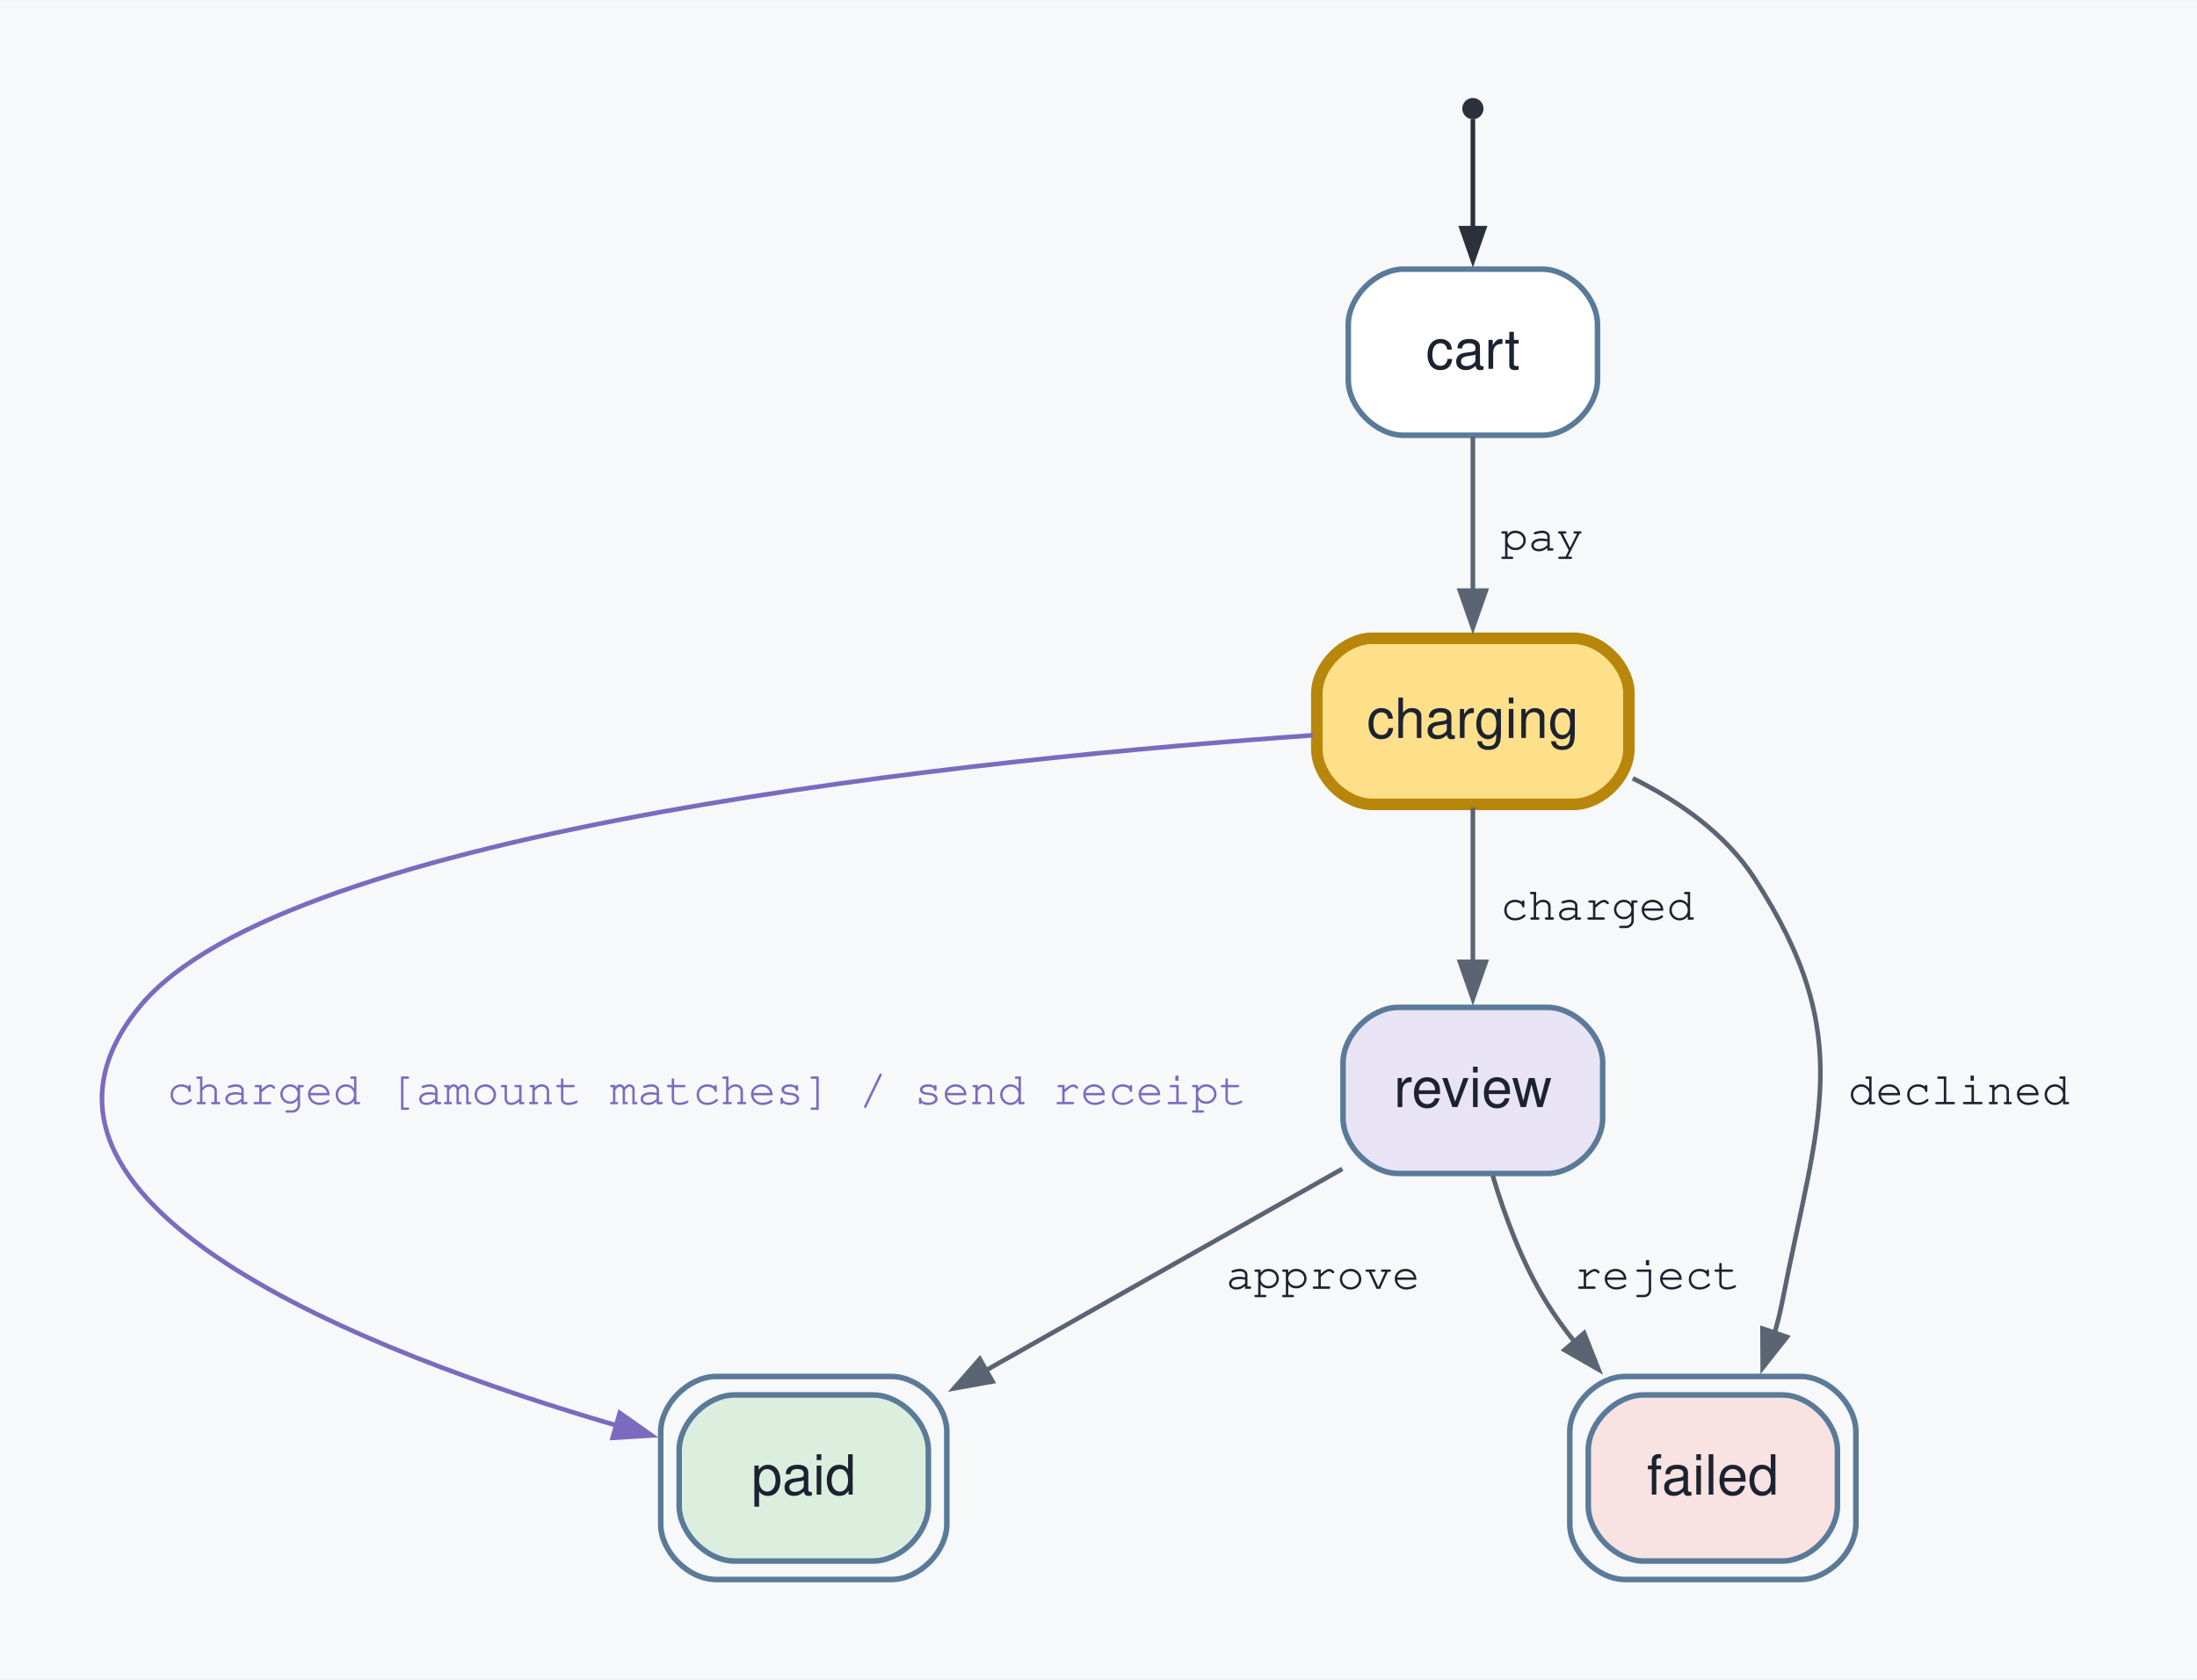
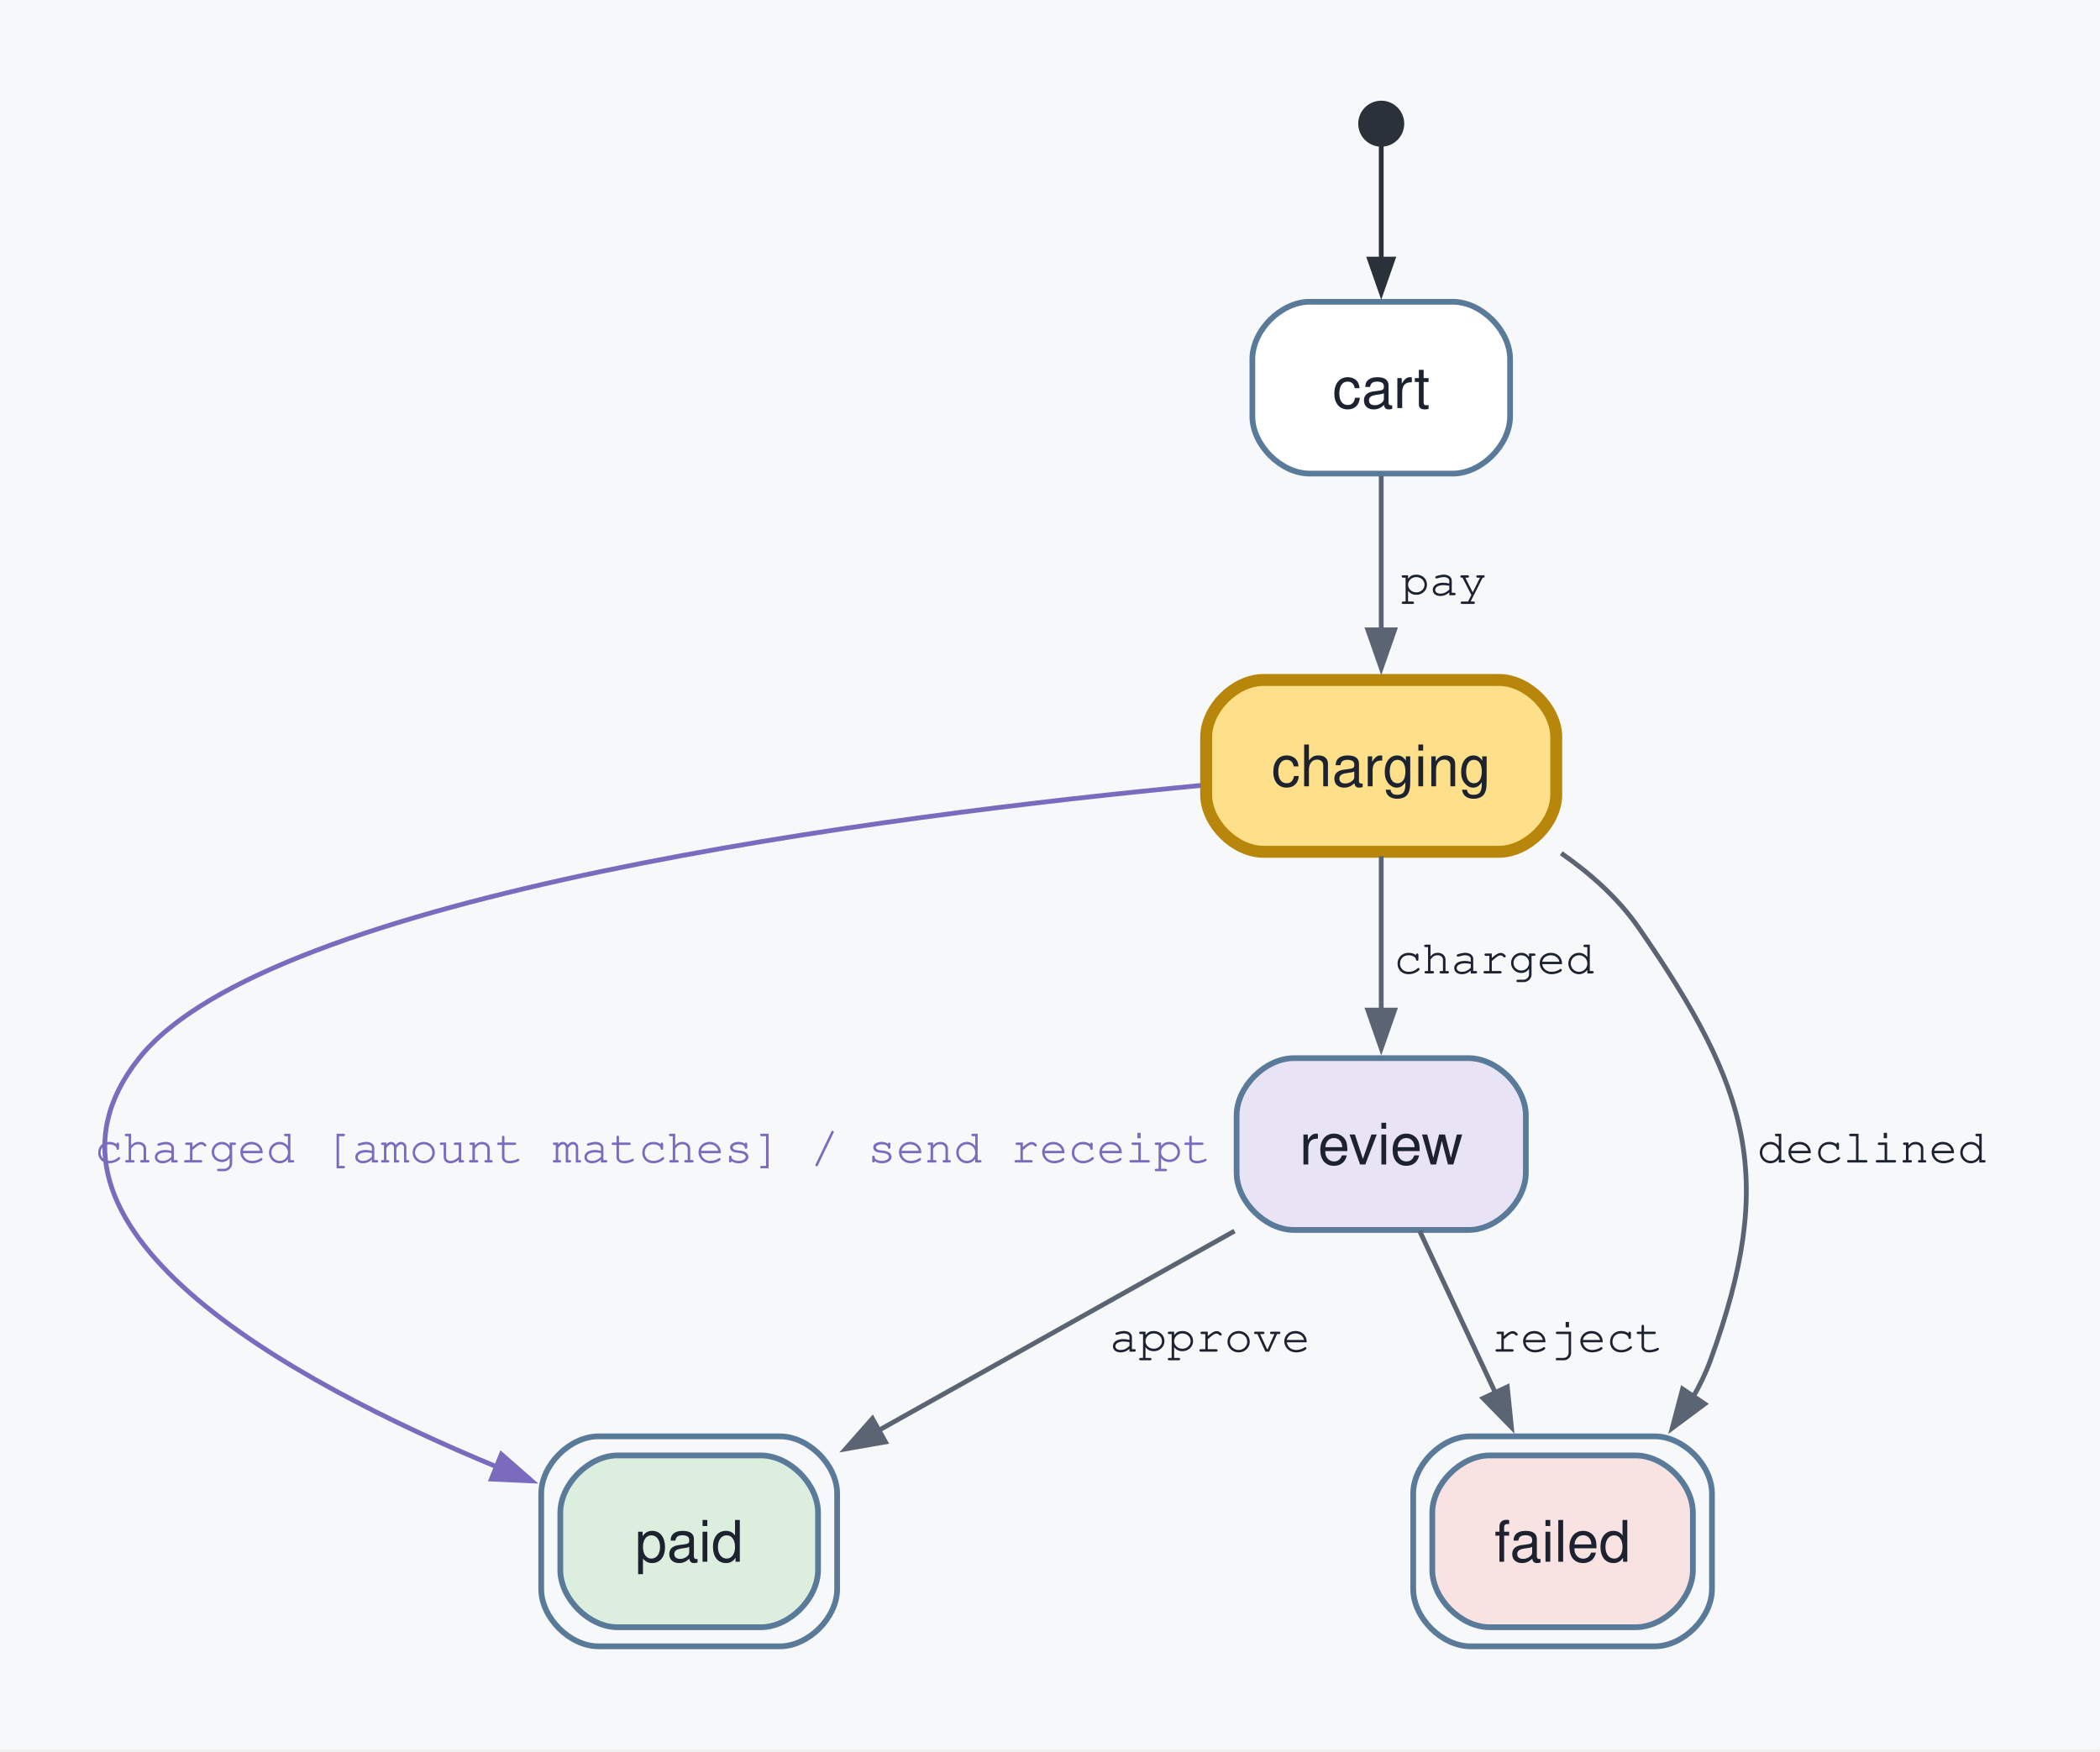
- <svg xmlns="http://www.w3.org/2000/svg" width="476pt" height="364pt" viewBox="0.00 0.00 476.10 363.80">
-   <g id="graph0" class="graph" transform="scale(1 1) rotate(0) translate(21.6 342.2)">
-     <polygon fill="#f7f8fa" stroke="none" points="-21.6,21.6 -21.6,-342.2 454.5,-342.2 454.5,21.6 -21.6,21.6" />
+ <svg xmlns="http://www.w3.org/2000/svg" width="440pt" height="367pt" viewBox="0.00 0.00 440.00 367.00">
+   <g id="graph0" class="graph" transform="scale(1 1) rotate(0) translate(21.6 344.99)">
+     <polygon fill="#f7f8fa" stroke="none" points="-21.6,21.6 -21.6,-344.99 418.39,-344.99 418.39,21.6 -21.6,21.6" />
    <g id="node1" class="node">
-       <ellipse fill="#2b313b" stroke="#2b313b" cx="297.58" cy="-318.8" rx="1.8" ry="1.8" />
+       <ellipse fill="#2b313b" stroke="#2b313b" cx="267.8" cy="-319.07" rx="4.32" ry="4.32" />
    </g>
    <g id="state:checkout/cart" class="node sv-state">
-       <path fill="#ffffff" stroke="#5a7a99" stroke-width="1.2" d="M312.58,-284C312.58,-284 282.58,-284 282.58,-284 276.58,-284 270.58,-278 270.58,-272 270.58,-272 270.58,-260 270.58,-260 270.58,-254 276.58,-248 282.58,-248 282.58,-248 312.58,-248 312.58,-248 318.58,-248 324.58,-254 324.58,-260 324.58,-260 324.58,-272 324.58,-272 324.58,-278 318.58,-284 312.58,-284" />
-       <text text-anchor="middle" x="297.58" y="-262.4" font-family="Helvetica,sans-Serif" font-size="12.00" fill="#1c2230">cart</text>
+       <path fill="#ffffff" stroke="#5a7a99" stroke-width="1.2" d="M282.8,-281.75C282.8,-281.75 252.8,-281.75 252.8,-281.75 246.8,-281.75 240.8,-275.75 240.8,-269.75 240.8,-269.75 240.8,-257.75 240.8,-257.75 240.8,-251.75 246.8,-245.75 252.8,-245.75 252.8,-245.75 282.8,-245.75 282.8,-245.75 288.8,-245.75 294.8,-251.75 294.8,-257.75 294.8,-257.75 294.8,-269.75 294.8,-269.75 294.8,-275.75 288.8,-281.75 282.8,-281.75" />
+       <text xml:space="preserve" text-anchor="middle" x="267.8" y="-259.48" font-family="Helvetica,sans-Serif" font-size="12.00" fill="#1c2230">cart</text>
    </g>
    <g id="edge1" class="edge">
-       <path fill="none" stroke="#2b313b" d="M297.58,-316.54C297.58,-313.08 297.58,-302.98 297.58,-292.8" />
-       <polygon fill="#2b313b" stroke="#2b313b" points="300.03,-292.88 297.58,-285.88 295.13,-292.88 300.03,-292.88" />
+       <path fill="none" stroke="#2b313b" d="M267.8,-314.57C267.8,-309.6 267.8,-300.06 267.8,-290.65" />
+       <polygon fill="#2b313b" stroke="#2b313b" points="270.25,-290.69 267.8,-283.69 265.35,-290.69 270.25,-290.69" />
    </g>
    <g id="state:checkout/charging" class="node sv-state">
-       <path fill="#ffe08a" stroke="#b8860b" stroke-width="2.5" d="M319.39,-204C319.39,-204 275.76,-204 275.76,-204 269.76,-204 263.76,-198 263.76,-192 263.76,-192 263.76,-180 263.76,-180 263.76,-174 269.76,-168 275.76,-168 275.76,-168 319.39,-168 319.39,-168 325.39,-168 331.39,-174 331.39,-180 331.39,-180 331.39,-192 331.39,-192 331.39,-198 325.39,-204 319.39,-204" />
-       <text text-anchor="middle" x="297.58" y="-182.4" font-family="Helvetica,sans-Serif" font-size="12.00" fill="#1c2230">charging</text>
+       <path fill="#ffe08a" stroke="#b8860b" stroke-width="2.5" d="M292.47,-202.5C292.47,-202.5 243.12,-202.5 243.12,-202.5 237.12,-202.5 231.12,-196.5 231.12,-190.5 231.12,-190.5 231.12,-178.5 231.12,-178.5 231.12,-172.5 237.12,-166.5 243.12,-166.5 243.12,-166.5 292.47,-166.5 292.47,-166.5 298.47,-166.5 304.47,-172.5 304.47,-178.5 304.47,-178.5 304.47,-190.5 304.47,-190.5 304.47,-196.5 298.47,-202.5 292.47,-202.5" />
+       <text xml:space="preserve" text-anchor="middle" x="267.8" y="-180.22" font-family="Helvetica,sans-Serif" font-size="12.00" fill="#1c2230">charging</text>
    </g>
    <g id="edge2" class="edge">
-       <path fill="none" stroke="#5a6472" d="M297.58,-247.69C297.58,-237.83 297.58,-225.26 297.58,-214.12" />
-       <polygon fill="#5a6472" stroke="#5a6472" points="300.38,-214.32 297.58,-206.32 294.78,-214.32 300.38,-214.32" />
-       <text text-anchor="middle" x="312.58" y="-223" font-family="Courier,monospace" font-size="10.00" fill="#1c2230"> pay </text>
+       <path fill="none" stroke="#5a6472" d="M267.8,-245.22C267.8,-235.68 267.8,-223.66 267.8,-212.91" />
+       <polygon fill="#5a6472" stroke="#5a6472" points="270.6,-213.01 267.8,-205.01 265,-213.01 270.6,-213.01" />
+       <text xml:space="preserve" text-anchor="middle" x="280.92" y="-220.25" font-family="Courier,monospace" font-size="10.00" fill="#1c2230"> pay </text>
    </g>
    <g id="state:checkout/review" class="node sv-state">
-       <path fill="#e9e4f5" stroke="#5a7a99" stroke-width="1.2" d="M313.71,-124C313.71,-124 281.44,-124 281.44,-124 275.44,-124 269.44,-118 269.44,-112 269.44,-112 269.44,-100 269.44,-100 269.44,-94 275.44,-88 281.44,-88 281.44,-88 313.71,-88 313.71,-88 319.71,-88 325.71,-94 325.71,-100 325.71,-100 325.71,-112 325.71,-112 325.71,-118 319.71,-124 313.71,-124" />
-       <text text-anchor="middle" x="297.58" y="-102.4" font-family="Helvetica,sans-Serif" font-size="12.00" fill="#1c2230">review</text>
+       <path fill="#e9e4f5" stroke="#5a7a99" stroke-width="1.2" d="M286.1,-123.25C286.1,-123.25 249.5,-123.25 249.5,-123.25 243.5,-123.25 237.5,-117.25 237.5,-111.25 237.5,-111.25 237.5,-99.25 237.5,-99.25 237.5,-93.25 243.5,-87.25 249.5,-87.25 249.5,-87.25 286.1,-87.25 286.1,-87.25 292.1,-87.25 298.1,-93.25 298.1,-99.25 298.1,-99.25 298.1,-111.25 298.1,-111.25 298.1,-117.25 292.1,-123.25 286.1,-123.25" />
+       <text xml:space="preserve" text-anchor="middle" x="267.8" y="-100.97" font-family="Helvetica,sans-Serif" font-size="12.00" fill="#1c2230">review</text>
    </g>
    <g id="edge4" class="edge">
-       <path fill="none" stroke="#5a6472" d="M297.58,-167.3C297.58,-157.36 297.58,-144.75 297.58,-133.64" />
-       <polygon fill="#5a6472" stroke="#5a6472" points="300.38,-133.87 297.58,-125.87 294.78,-133.87 300.38,-133.87" />
-       <text text-anchor="middle" x="324.58" y="-143" font-family="Courier,monospace" font-size="10.00" fill="#1c2230"> charged </text>
+       <path fill="none" stroke="#5a6472" d="M267.8,-165.58C267.8,-155.96 267.8,-143.9 267.8,-133.17" />
+       <polygon fill="#5a6472" stroke="#5a6472" points="270.6,-133.32 267.8,-125.32 265,-133.32 270.6,-133.32" />
+       <text xml:space="preserve" text-anchor="middle" x="291.42" y="-141" font-family="Courier,monospace" font-size="10.00" fill="#1c2230"> charged </text>
    </g>
    <g id="state:checkout/paid" class="node sv-state">
-       <path fill="#dcefdf" stroke="#5a7a99" stroke-width="1.2" d="M167.58,-40C167.58,-40 137.58,-40 137.58,-40 131.58,-40 125.58,-34 125.58,-28 125.58,-28 125.58,-16 125.58,-16 125.58,-10 131.58,-4 137.58,-4 137.58,-4 167.58,-4 167.58,-4 173.58,-4 179.58,-10 179.58,-16 179.58,-16 179.58,-28 179.58,-28 179.58,-34 173.58,-40 167.58,-40" />
-       <path fill="none" stroke="#5a7a99" stroke-width="1.2" d="M171.58,-44C171.58,-44 133.58,-44 133.58,-44 127.58,-44 121.58,-38 121.58,-32 121.58,-32 121.58,-12 121.58,-12 121.58,-6 127.58,0 133.58,0 133.58,0 171.58,0 171.58,0 177.58,0 183.58,-6 183.58,-12 183.58,-12 183.58,-32 183.58,-32 183.58,-38 177.58,-44 171.58,-44" />
-       <text text-anchor="middle" x="152.58" y="-18.4" font-family="Helvetica,sans-Serif" font-size="12.00" fill="#1c2230">paid</text>
+       <path fill="#dcefdf" stroke="#5a7a99" stroke-width="1.2" d="M137.8,-40C137.8,-40 107.8,-40 107.8,-40 101.8,-40 95.8,-34 95.8,-28 95.8,-28 95.8,-16 95.8,-16 95.8,-10 101.8,-4 107.8,-4 107.8,-4 137.8,-4 137.8,-4 143.8,-4 149.8,-10 149.8,-16 149.8,-16 149.8,-28 149.8,-28 149.8,-34 143.8,-40 137.8,-40" />
+       <path fill="none" stroke="#5a7a99" stroke-width="1.2" d="M141.8,-44C141.8,-44 103.8,-44 103.8,-44 97.8,-44 91.8,-38 91.8,-32 91.8,-32 91.8,-12 91.8,-12 91.8,-6 97.8,0 103.8,0 103.8,0 141.8,0 141.8,0 147.8,0 153.8,-6 153.8,-12 153.8,-12 153.8,-32 153.8,-32 153.8,-38 147.8,-44 141.8,-44" />
+       <text xml:space="preserve" text-anchor="middle" x="122.8" y="-17.73" font-family="Helvetica,sans-Serif" font-size="12.00" fill="#1c2230">paid</text>
    </g>
    <g id="edge3" class="edge">
-       <path fill="none" stroke="#7a6bbf" d="M262.87,-182.97C193.2,-178.09 40.23,-163.09 8.54,-124 -25.93,-81.51 58.37,-49.03 112.1,-33.36" />
-       <polygon fill="#7a6bbf" stroke="#7a6bbf" points="112.7,-36.1 119.63,-31.22 111.17,-30.71 112.7,-36.1" />
-       <text text-anchor="middle" x="131.56" y="-103" font-family="Courier,monospace" font-size="10.00" fill="#7a6bbf"> charged [amount matches] / send receipt </text>
+       <path fill="none" stroke="#7a6bbf" d="M230.03,-180.4C164.7,-174.18 34.93,-157.69 7.55,-123.25 -20.4,-88.1 39.05,-55.59 82.51,-37.6" />
+       <polygon fill="#7a6bbf" stroke="#7a6bbf" points="83.45,-40.24 89.82,-34.66 81.36,-35.05 83.45,-40.24" />
+       <text xml:space="preserve" text-anchor="middle" x="115.17" y="-101.38" font-family="Courier,monospace" font-size="10.00" fill="#7a6bbf"> charged [amount matches] / send receipt </text>
    </g>
    <g id="state:checkout/failed" class="node sv-state">
-       <path fill="#f8e2e2" stroke="#5a7a99" stroke-width="1.2" d="M364.58,-40C364.58,-40 334.58,-40 334.58,-40 328.58,-40 322.58,-34 322.58,-28 322.58,-28 322.58,-16 322.58,-16 322.58,-10 328.58,-4 334.58,-4 334.58,-4 364.58,-4 364.58,-4 370.58,-4 376.58,-10 376.58,-16 376.58,-16 376.58,-28 376.58,-28 376.58,-34 370.58,-40 364.58,-40" />
-       <path fill="none" stroke="#5a7a99" stroke-width="1.2" d="M368.58,-44C368.58,-44 330.58,-44 330.58,-44 324.58,-44 318.58,-38 318.58,-32 318.58,-32 318.58,-12 318.58,-12 318.58,-6 324.58,0 330.58,0 330.58,0 368.58,0 368.58,0 374.58,0 380.58,-6 380.58,-12 380.58,-12 380.58,-32 380.58,-32 380.58,-38 374.58,-44 368.58,-44" />
-       <text text-anchor="middle" x="349.58" y="-18.4" font-family="Helvetica,sans-Serif" font-size="12.00" fill="#1c2230">failed</text>
+       <path fill="#f8e2e2" stroke="#5a7a99" stroke-width="1.2" d="M321.1,-40C321.1,-40 290.5,-40 290.5,-40 284.5,-40 278.5,-34 278.5,-28 278.5,-28 278.5,-16 278.5,-16 278.5,-10 284.5,-4 290.5,-4 290.5,-4 321.1,-4 321.1,-4 327.1,-4 333.1,-10 333.1,-16 333.1,-16 333.1,-28 333.1,-28 333.1,-34 327.1,-40 321.1,-40" />
+       <path fill="none" stroke="#5a7a99" stroke-width="1.2" d="M325.1,-44C325.1,-44 286.5,-44 286.5,-44 280.5,-44 274.5,-38 274.5,-32 274.5,-32 274.5,-12 274.5,-12 274.5,-6 280.5,0 286.5,0 286.5,0 325.1,0 325.1,0 331.1,0 337.1,-6 337.1,-12 337.1,-12 337.1,-32 337.1,-32 337.1,-38 331.1,-44 325.1,-44" />
+       <text xml:space="preserve" text-anchor="middle" x="305.8" y="-17.73" font-family="Helvetica,sans-Serif" font-size="12.00" fill="#1c2230">failed</text>
    </g>
    <g id="edge5" class="edge">
-       <path fill="none" stroke="#5a6472" d="M332.23,-173.65C342.35,-168.62 352.36,-161.6 358.58,-152 380.86,-117.61 372.42,-100.22 364.58,-60 364.14,-57.74 363.56,-55.44 362.88,-53.15" />
-       <polygon fill="#5a6472" stroke="#5a6472" points="365.64,-52.57 360.39,-45.92 360.35,-54.39 365.64,-52.57" />
-       <text text-anchor="middle" x="402.9" y="-103" font-family="Courier,monospace" font-size="10.00" fill="#1c2230"> declined </text>
+       <path fill="none" stroke="#5a6472" d="M305.52,-166.19C311.75,-161.86 317.55,-156.65 321.8,-150.5 344.98,-116.96 350.73,-98.32 336.8,-60 335.8,-57.24 334.49,-54.55 332.98,-51.95" />
+       <polygon fill="#5a6472" stroke="#5a6472" points="335.58,-50.8 328.78,-45.74 330.94,-53.93 335.58,-50.8" />
+       <text xml:space="preserve" text-anchor="middle" x="370.54" y="-101.38" font-family="Courier,monospace" font-size="10.00" fill="#1c2230"> declined </text>
    </g>
    <g id="edge6" class="edge">
-       <path fill="none" stroke="#5a6472" d="M269.27,-88.99C247.21,-76.52 216.31,-59.04 191.85,-45.21" />
-       <polygon fill="#5a6472" stroke="#5a6472" points="193.48,-42.92 185.14,-41.42 190.73,-47.79 193.48,-42.92" />
-       <text text-anchor="middle" x="265.07" y="-63" font-family="Courier,monospace" font-size="10.00" fill="#1c2230"> approve </text>
+       <path fill="none" stroke="#5a6472" d="M237.05,-87.02C215.26,-74.81 185.84,-58.32 162.31,-45.14" />
+       <polygon fill="#5a6472" stroke="#5a6472" points="163.92,-42.83 155.58,-41.37 161.19,-47.72 163.92,-42.83" />
+       <text xml:space="preserve" text-anchor="middle" x="231.91" y="-61.75" font-family="Courier,monospace" font-size="10.00" fill="#1c2230"> approve </text>
    </g>
    <g id="edge7" class="edge">
-       <path fill="none" stroke="#5a6472" d="M301.87,-87.55C304.47,-78.86 308.31,-68.45 313.57,-60 315.38,-57.09 317.45,-54.22 319.67,-51.45" />
-       <polygon fill="#5a6472" stroke="#5a6472" points="321.69,-53.4 324.81,-45.52 317.45,-49.74 321.69,-53.4" />
-       <text text-anchor="middle" x="337.57" y="-63" font-family="Courier,monospace" font-size="10.00" fill="#1c2230"> reject </text>
+       <path fill="none" stroke="#5a6472" d="M275.86,-87.02C280.48,-77.14 286.4,-64.47 291.76,-53.01" />
+       <polygon fill="#5a6472" stroke="#5a6472" points="294.22,-54.36 295.08,-45.92 289.15,-51.98 294.22,-54.36" />
+       <text xml:space="preserve" text-anchor="middle" x="308.94" y="-61.75" font-family="Courier,monospace" font-size="10.00" fill="#1c2230"> reject </text>
    </g>
  </g>
</svg>
